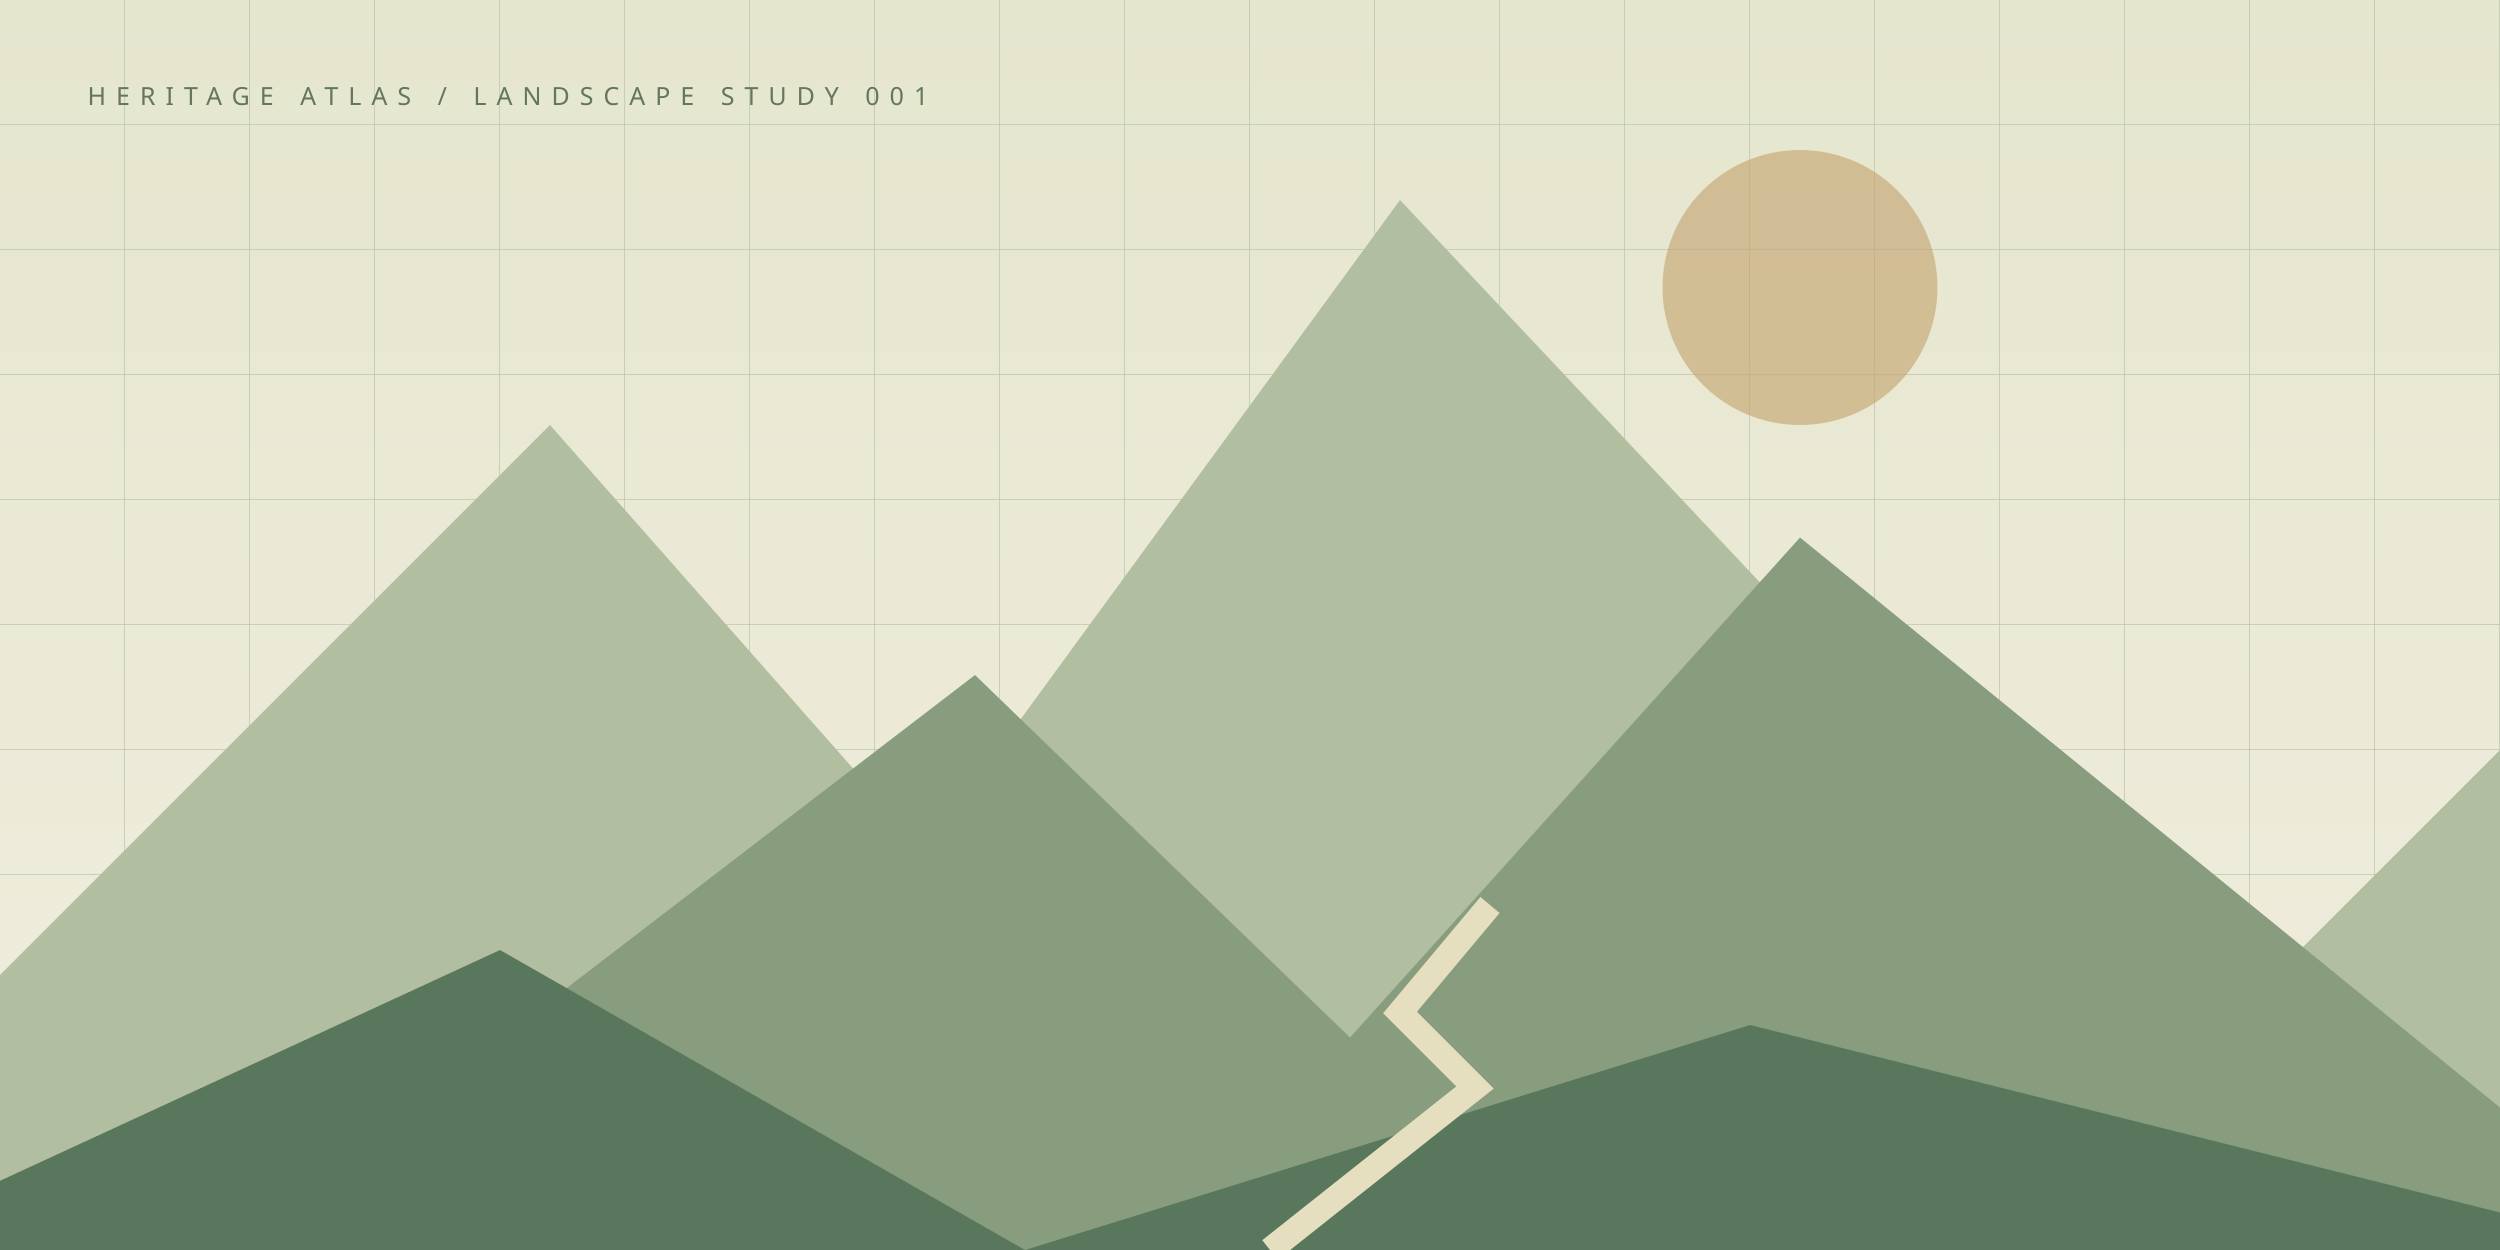
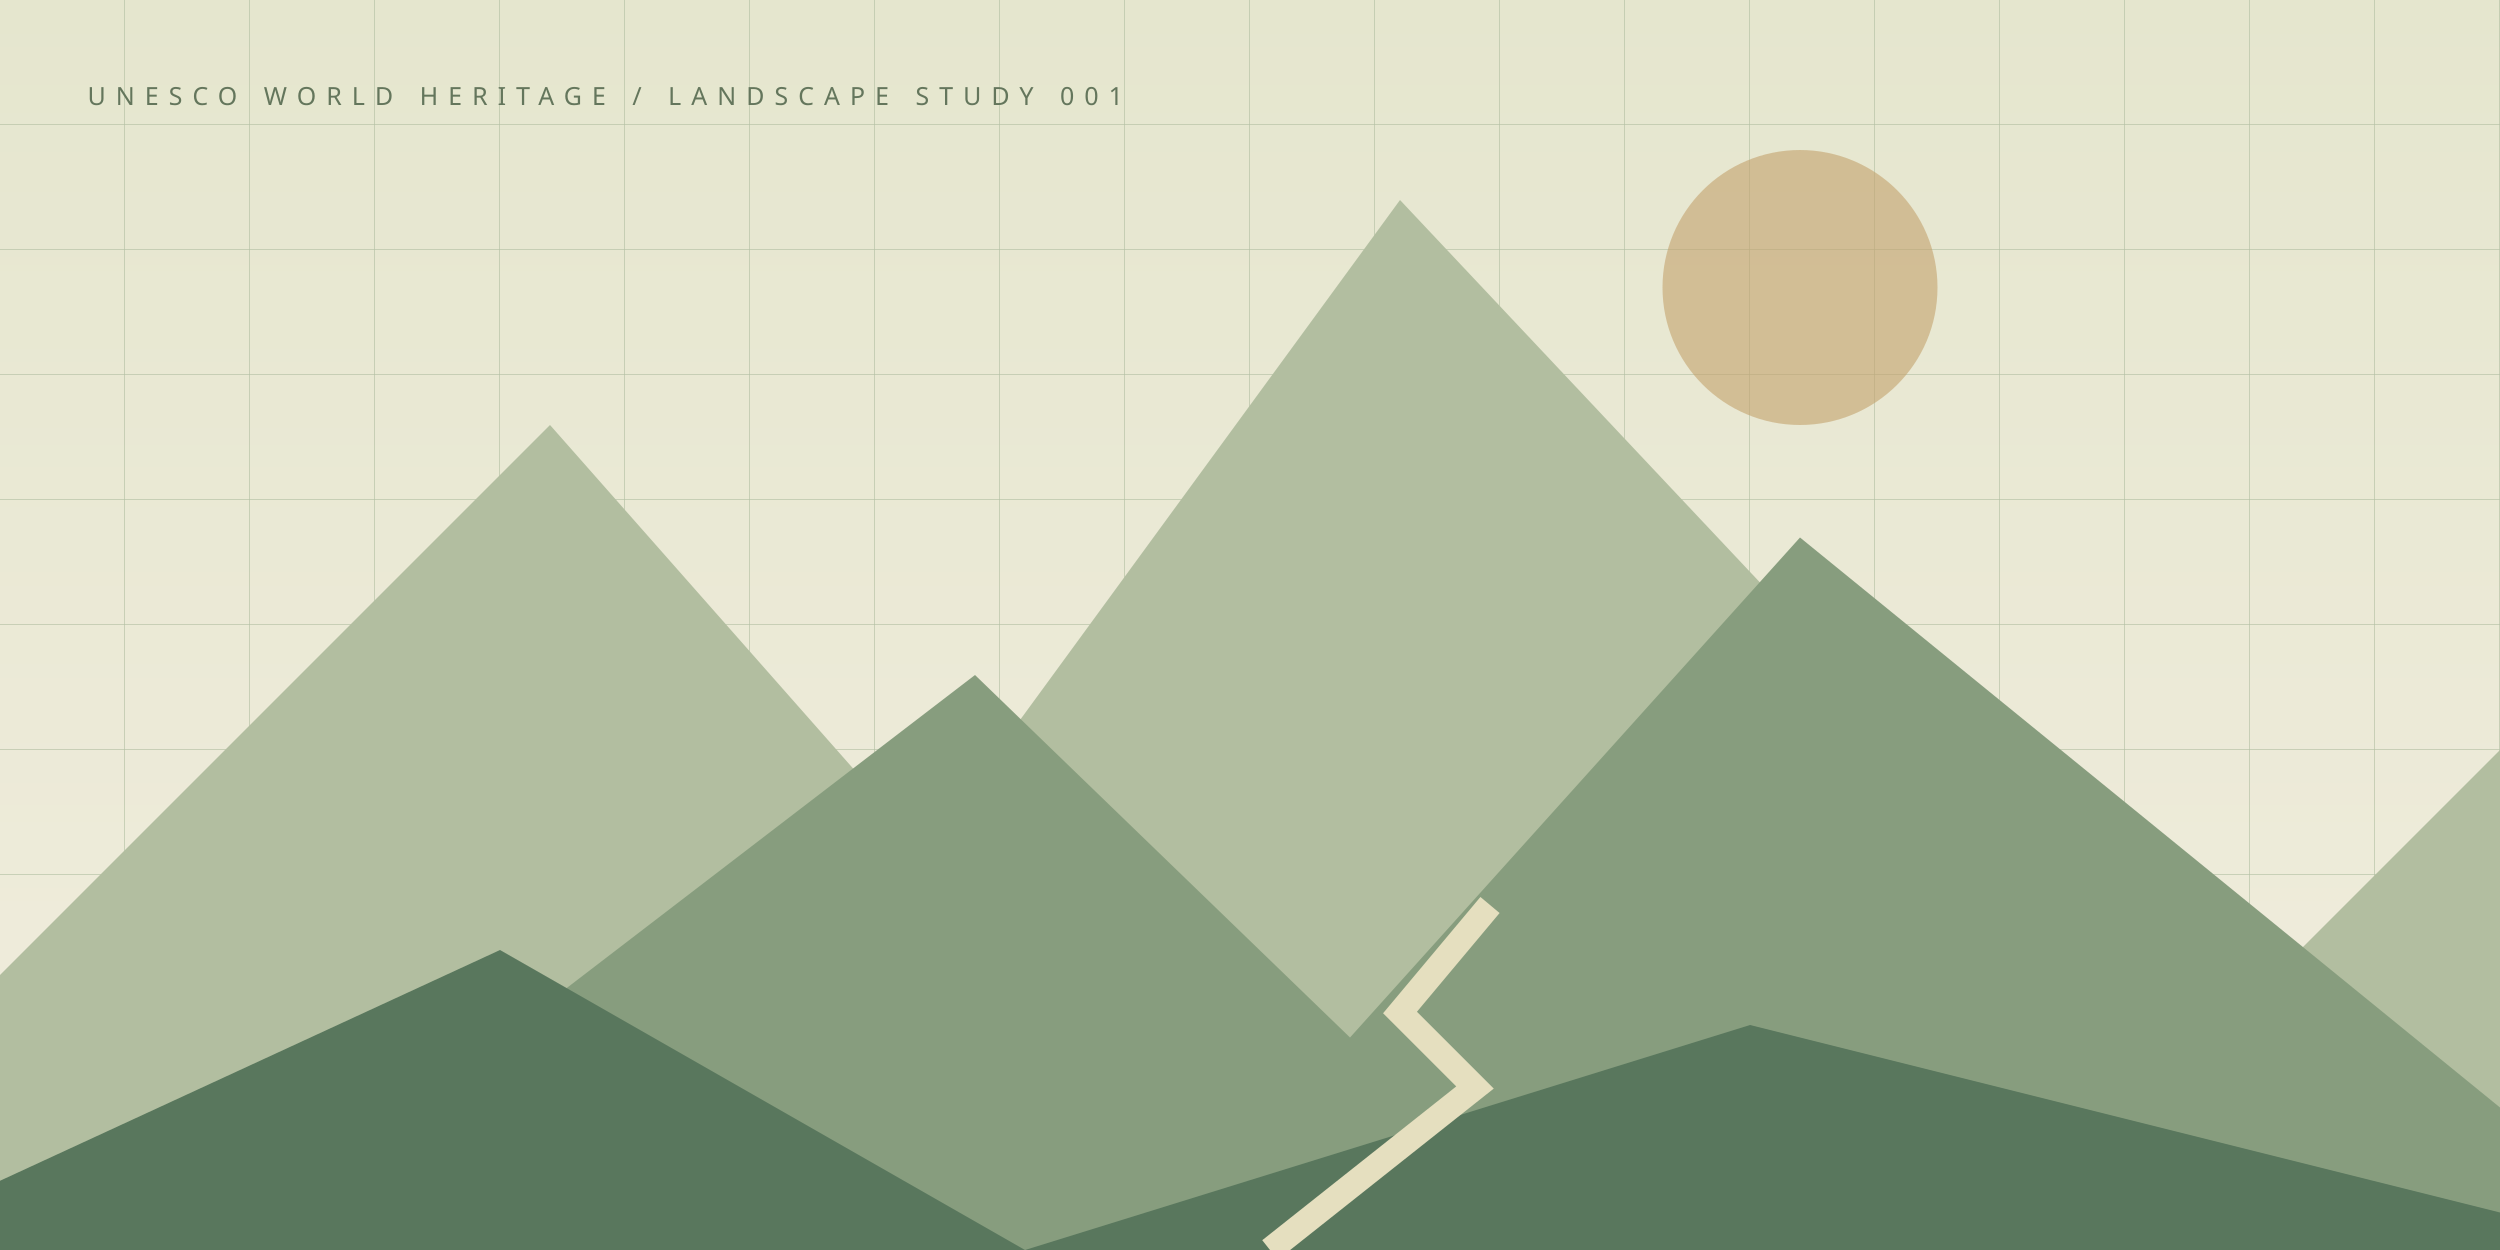
<svg xmlns="http://www.w3.org/2000/svg" width="1000" height="500" viewBox="0 0 1000 500">
  <defs>
    <linearGradient id="sky" x2="0" y2="1">
      <stop stop-color="#e5e6ce" />
      <stop offset="1" stop-color="#f1edde" />
    </linearGradient>
    <pattern id="lines" width="50" height="50" patternUnits="userSpaceOnUse">
      <path d="M0 50h50M50 0v50" stroke="#b3bfa3" stroke-width=".5" fill="none" />
    </pattern>
  </defs>
  <path fill="url(#sky)" d="M0 0h1000v500H0z" />
  <path fill="url(#lines)" d="M0 0h1000v500H0z" />
  <circle cx="720" cy="115" r="55" fill="#c3a26d" opacity=".6" />
  <path d="m-30 420 250-250 150 170 190-260 320 340 170-170v250H0Z" fill="#b2bea0" />
  <path d="m90 500 300-230 150 145 180-200 350 285Z" fill="#879d7e" />
  <path d="m-60 500 260-120 210 120 290-90 360 90Z" fill="#59775d" />
  <path d="m508 500 82-65-30-30 36-43" fill="none" stroke="#e5dfbf" stroke-width="10" />
-   <text x="35" y="42" font-family="sans-serif" font-size="10" letter-spacing="4" fill="#64765c">HERITAGE ATLAS / LANDSCAPE STUDY 001</text>
+   <text x="35" y="42" font-family="sans-serif" font-size="10" letter-spacing="4" fill="#64765c">UNESCO WORLD HERITAGE / LANDSCAPE STUDY 001</text>
</svg>
